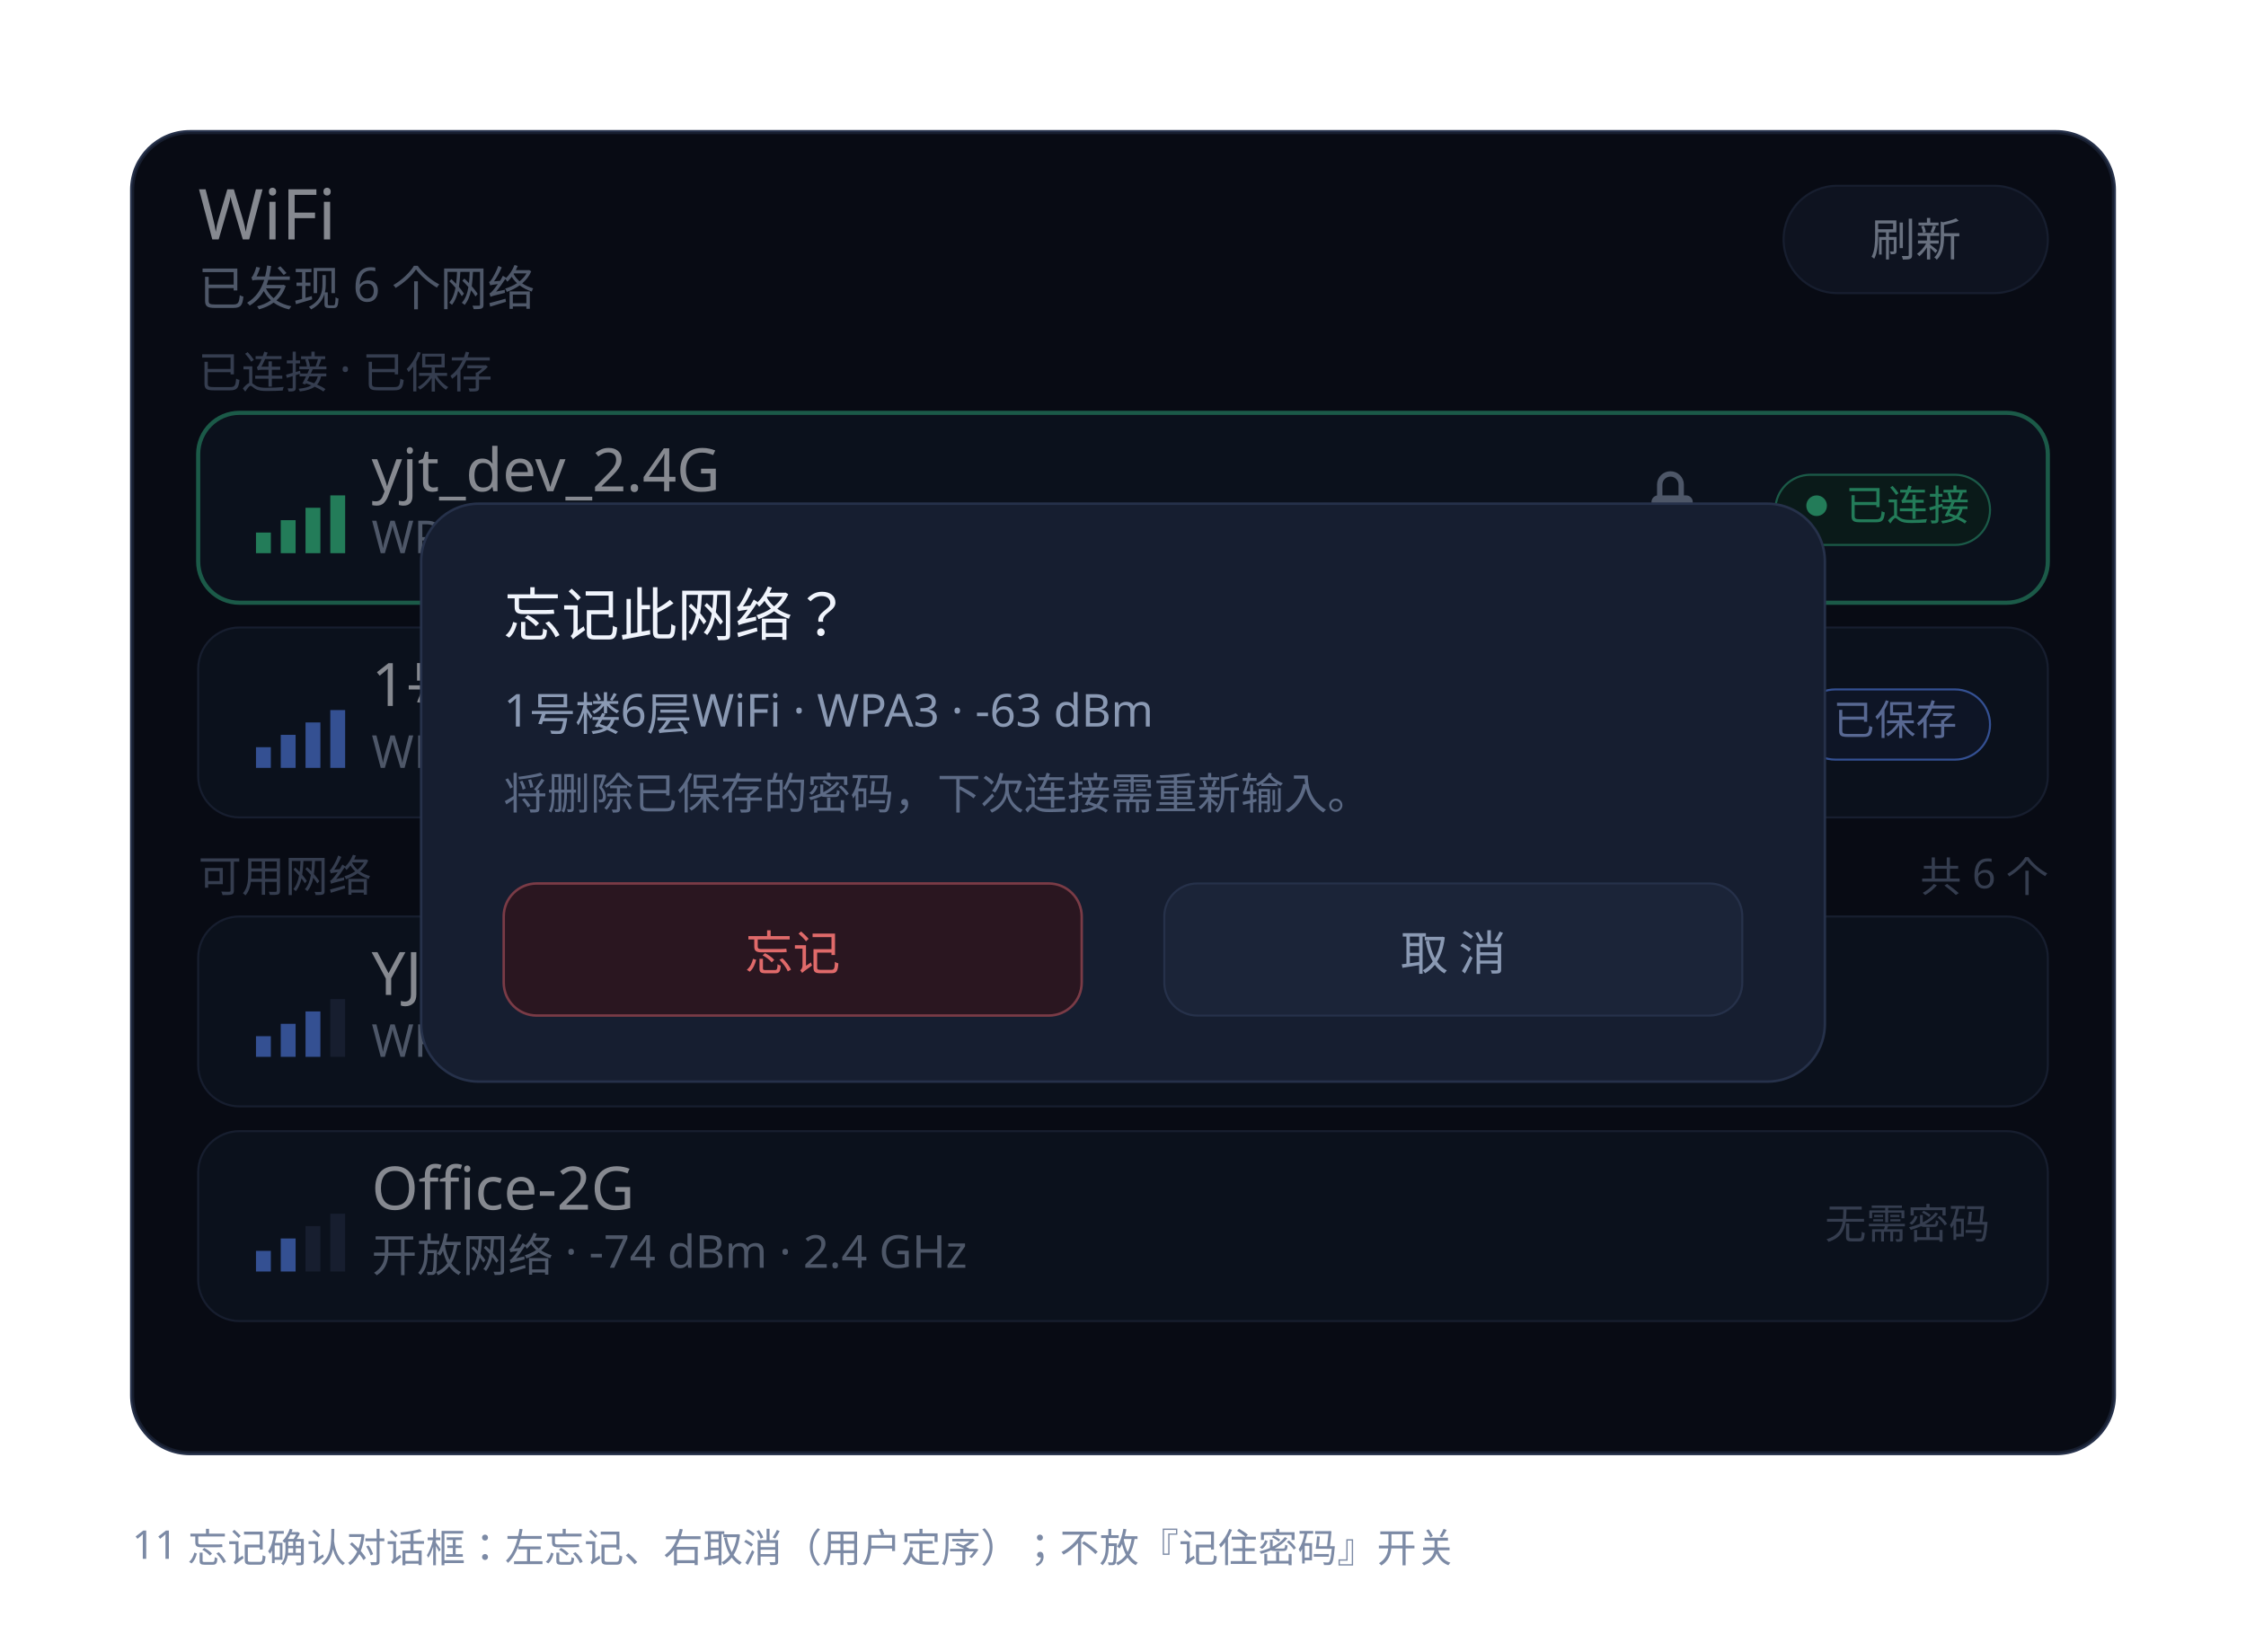
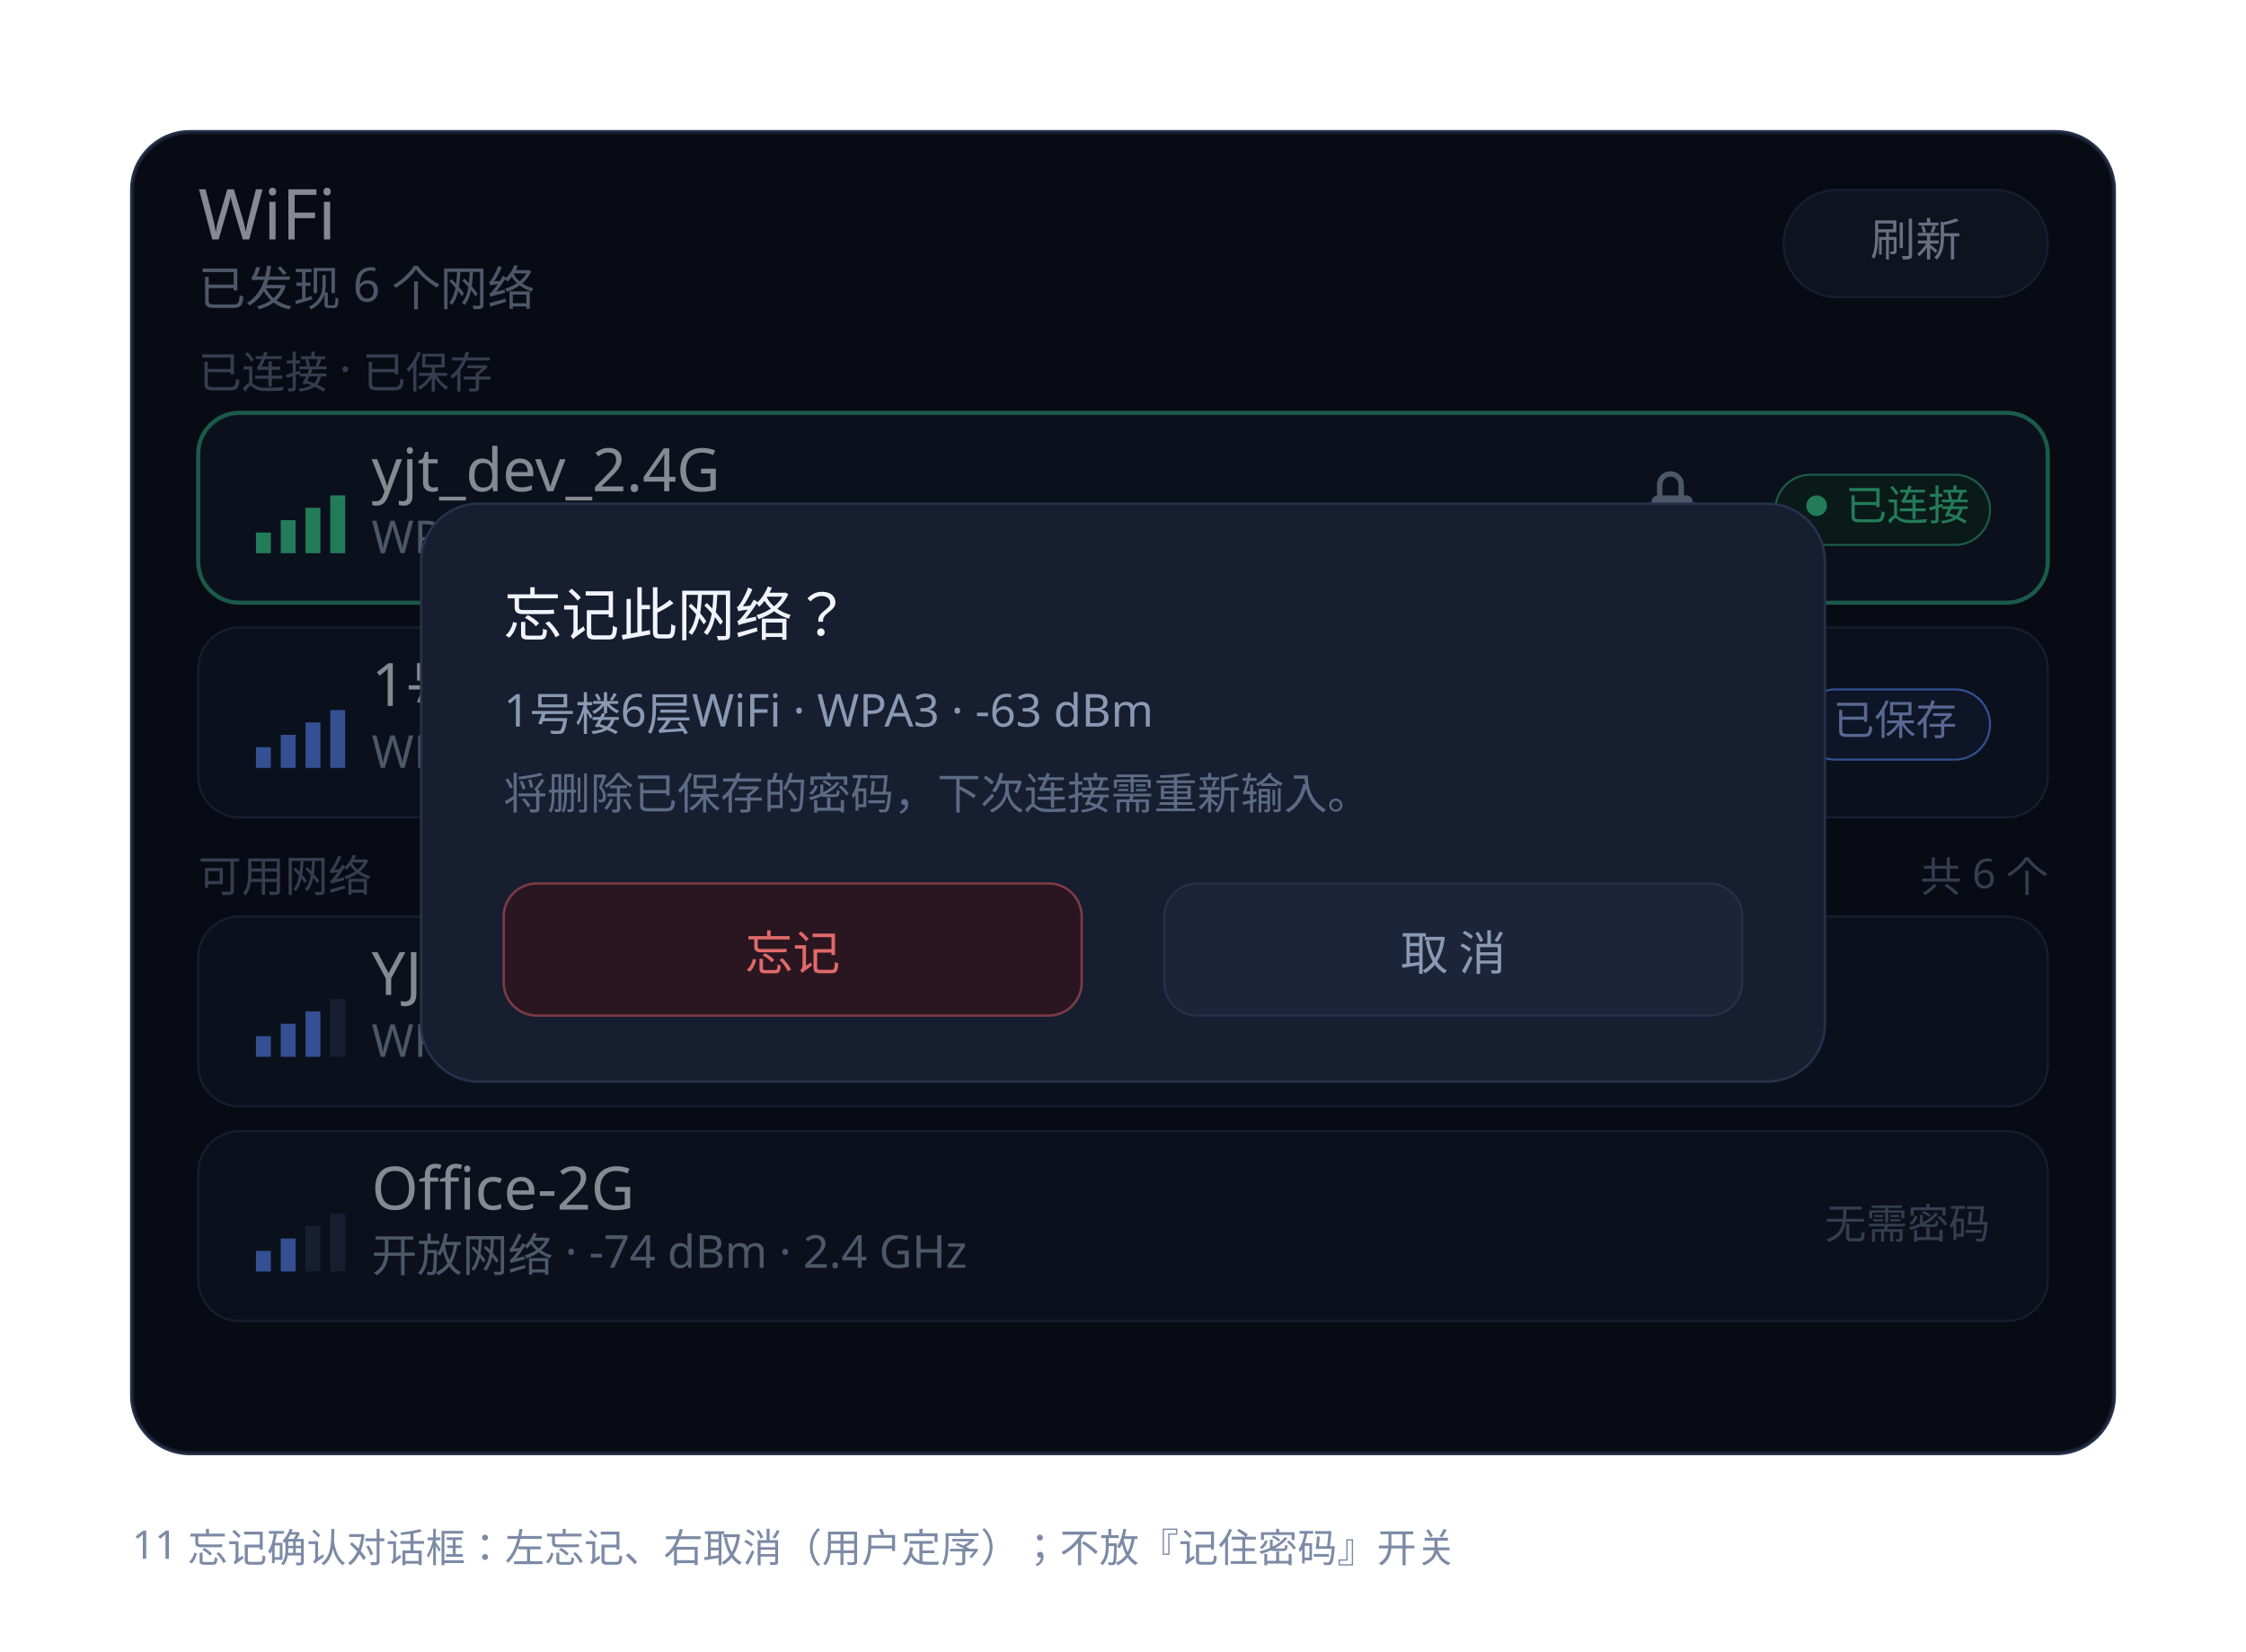
<svg xmlns="http://www.w3.org/2000/svg" viewBox="0 0 680 500" width="100%" role="img" font-family="Segoe UI, Microsoft YaHei, sans-serif">
  <g transform="translate(40,40) scale(1.25)">
    <rect x="0" y="0" width="480" height="320" rx="14" fill="#0B0F1A" stroke="#26314A" stroke-width="1" />
    <text x="16" y="26" fill="#F0F4FC" font-size="17" font-weight="500">WiFi</text>
    <text x="16" y="42" fill="#8A99B3" font-size="11.5">已发现 6 个网络</text>
-     <rect x="400" y="13" width="64" height="26" fill="#161E30" rx="13" stroke="#26314A" stroke-width="0.5" />
+     <rect x="400" y="14" width="64" height="26" fill="#161E30" rx="13" stroke="#26314A" stroke-width="0.5" />
    <text x="432" y="30" fill="#B9C6DC" font-size="11" text-anchor="middle">刷新</text>
    <text x="16" y="62" fill="#5C6A85" font-size="10.5">已连接 · 已保存</text>
    <rect x="16" y="68" width="448" height="46" fill="#101A28" rx="10" stroke="#2E9F79" stroke-width="1" />
    <rect x="30" y="97" width="3.6" height="5" fill="#3DDC97" />
    <rect x="36" y="94" width="3.6" height="8" fill="#3DDC97" />
    <rect x="42" y="91" width="3.6" height="11" fill="#3DDC97" />
    <rect x="48" y="88" width="3.6" height="14" fill="#3DDC97" />
    <text x="58" y="87" fill="#F0F4FC" font-size="14.5">yjt_dev_2.4G</text>
    <text x="58" y="102" fill="#8A99B3" font-size="11">WPA2 · -58 dBm · 5 GHz</text>
    <rect x="368" y="88" width="10" height="8" fill="#8A99B3" rx="1.6" />
    <path d="M370 88 v-2.6 a2.6 2.6 0 0 1 5.2 0 v2.6" fill="none" stroke="#8A99B3" stroke-width="1.3" stroke-linecap="round" stroke-linejoin="round" />
    <rect x="398" y="83" width="52" height="17" fill="#0E2A22" rx="8.5" stroke="#2E9F79" stroke-width="0.5" />
    <circle cx="408" cy="90.5" r="2.5" fill="#3DDC97" />
    <text x="415" y="94" fill="#3DDC97" font-size="10">已连接</text>
    <rect x="16" y="120" width="448" height="46" fill="#101A28" rx="10" stroke="#26314A" stroke-width="0.5" />
    <rect x="30" y="149" width="3.6" height="5" fill="#5B8CFF" />
    <rect x="36" y="146" width="3.6" height="8" fill="#5B8CFF" />
    <rect x="42" y="143" width="3.6" height="11" fill="#5B8CFF" />
    <rect x="48" y="140" width="3.6" height="14" fill="#5B8CFF" />
    <text x="58" y="139" fill="#F0F4FC" font-size="14.5">1号楼6层WiFi</text>
    <text x="58" y="154" fill="#8A99B3" font-size="11">WPA3 · -63 dBm · 5 GHz</text>
    <rect x="368" y="140" width="10" height="8" fill="#8A99B3" rx="1.6" />
    <path d="M370 140 v-2.6 a2.6 2.6 0 0 1 5.2 0 v2.6" fill="none" stroke="#8A99B3" stroke-width="1.3" stroke-linecap="round" stroke-linejoin="round" />
    <rect x="404" y="135" width="46" height="17" fill="#16203A" rx="8.5" stroke="#5B8CFF" stroke-width="0.5" />
    <text x="427" y="146" fill="#9DB8FF" font-size="10" text-anchor="middle">已保存</text>
    <text x="16" y="184" fill="#5C6A85" font-size="10.5">可用网络</text>
    <text x="464" y="184" fill="#5C6A85" font-size="10" text-anchor="end">共 6 个</text>
    <rect x="16" y="190" width="448" height="46" fill="#101A28" rx="10" stroke="#26314A" stroke-width="0.5" />
    <rect x="30" y="219" width="3.6" height="5" fill="#5B8CFF" />
    <rect x="36" y="216" width="3.6" height="8" fill="#5B8CFF" />
    <rect x="42" y="213" width="3.6" height="11" fill="#5B8CFF" />
    <rect x="48" y="210" width="3.6" height="14" fill="#26314A" />
    <text x="58" y="209" fill="#F0F4FC" font-size="14.5">YJT-1号楼办公</text>
    <text x="58" y="224" fill="#8A99B3" font-size="11">WPA2 · -66 dBm · 2.4 GHz</text>
    <rect x="368" y="210" width="10" height="8" fill="#8A99B3" rx="1.6" />
    <path d="M370 210 v-2.6 a2.6 2.6 0 0 1 5.2 0 v2.6" fill="none" stroke="#8A99B3" stroke-width="1.3" stroke-linecap="round" stroke-linejoin="round" />
    <rect x="16" y="242" width="448" height="46" fill="#101A28" rx="10" stroke="#26314A" stroke-width="0.5" />
    <rect x="30" y="271" width="3.6" height="5" fill="#5B8CFF" />
    <rect x="36" y="268" width="3.6" height="8" fill="#5B8CFF" />
    <rect x="42" y="265" width="3.6" height="11" fill="#26314A" />
    <rect x="48" y="262" width="3.6" height="14" fill="#26314A" />
    <text x="58" y="261" fill="#F0F4FC" font-size="14.5">Office-2G</text>
    <text x="58" y="276" fill="#8A99B3" font-size="11">开放网络 · -74 dBm · 2.4 GHz</text>
    <text x="450" y="268" fill="#5C6A85" font-size="10" text-anchor="end">无需密码</text>
    <rect x="0" y="0" width="480" height="320" fill="#05070D" rx="14" opacity="0.45" />
    <rect x="70" y="90" width="340" height="140" fill="#161E30" rx="14" stroke="#26314A" stroke-width="0.6" />
    <text x="90" y="122" fill="#F0F4FC" font-size="14" font-weight="500">忘记此网络？</text>
    <text x="90" y="144" fill="#8A99B3" font-size="11">1号楼6层WiFi · WPA3 · -63 dBm</text>
    <text x="90" y="164" fill="#5C6A85" font-size="10.5">将删除已保存的密码，下次连接需重新输入。</text>
    <rect x="90" y="182" width="140" height="32" fill="#2A1620" rx="8" stroke="#7A3B46" stroke-width="0.6" />
    <text x="160" y="203" fill="#E06A6A" font-size="11.5" text-anchor="middle">忘记</text>
    <rect x="250" y="182" width="140" height="32" fill="#1B2438" rx="8" stroke="#26314A" stroke-width="0.5" />
    <text x="320" y="203" fill="#8A99B3" font-size="11.5" text-anchor="middle">取 消</text>
  </g>
  <text x="40" y="472" fill="#7C8AA5" font-size="12">11 忘记确认对话框：左忘记、右取消（用户定序）；不放『记住密码』开关</text>
</svg>
